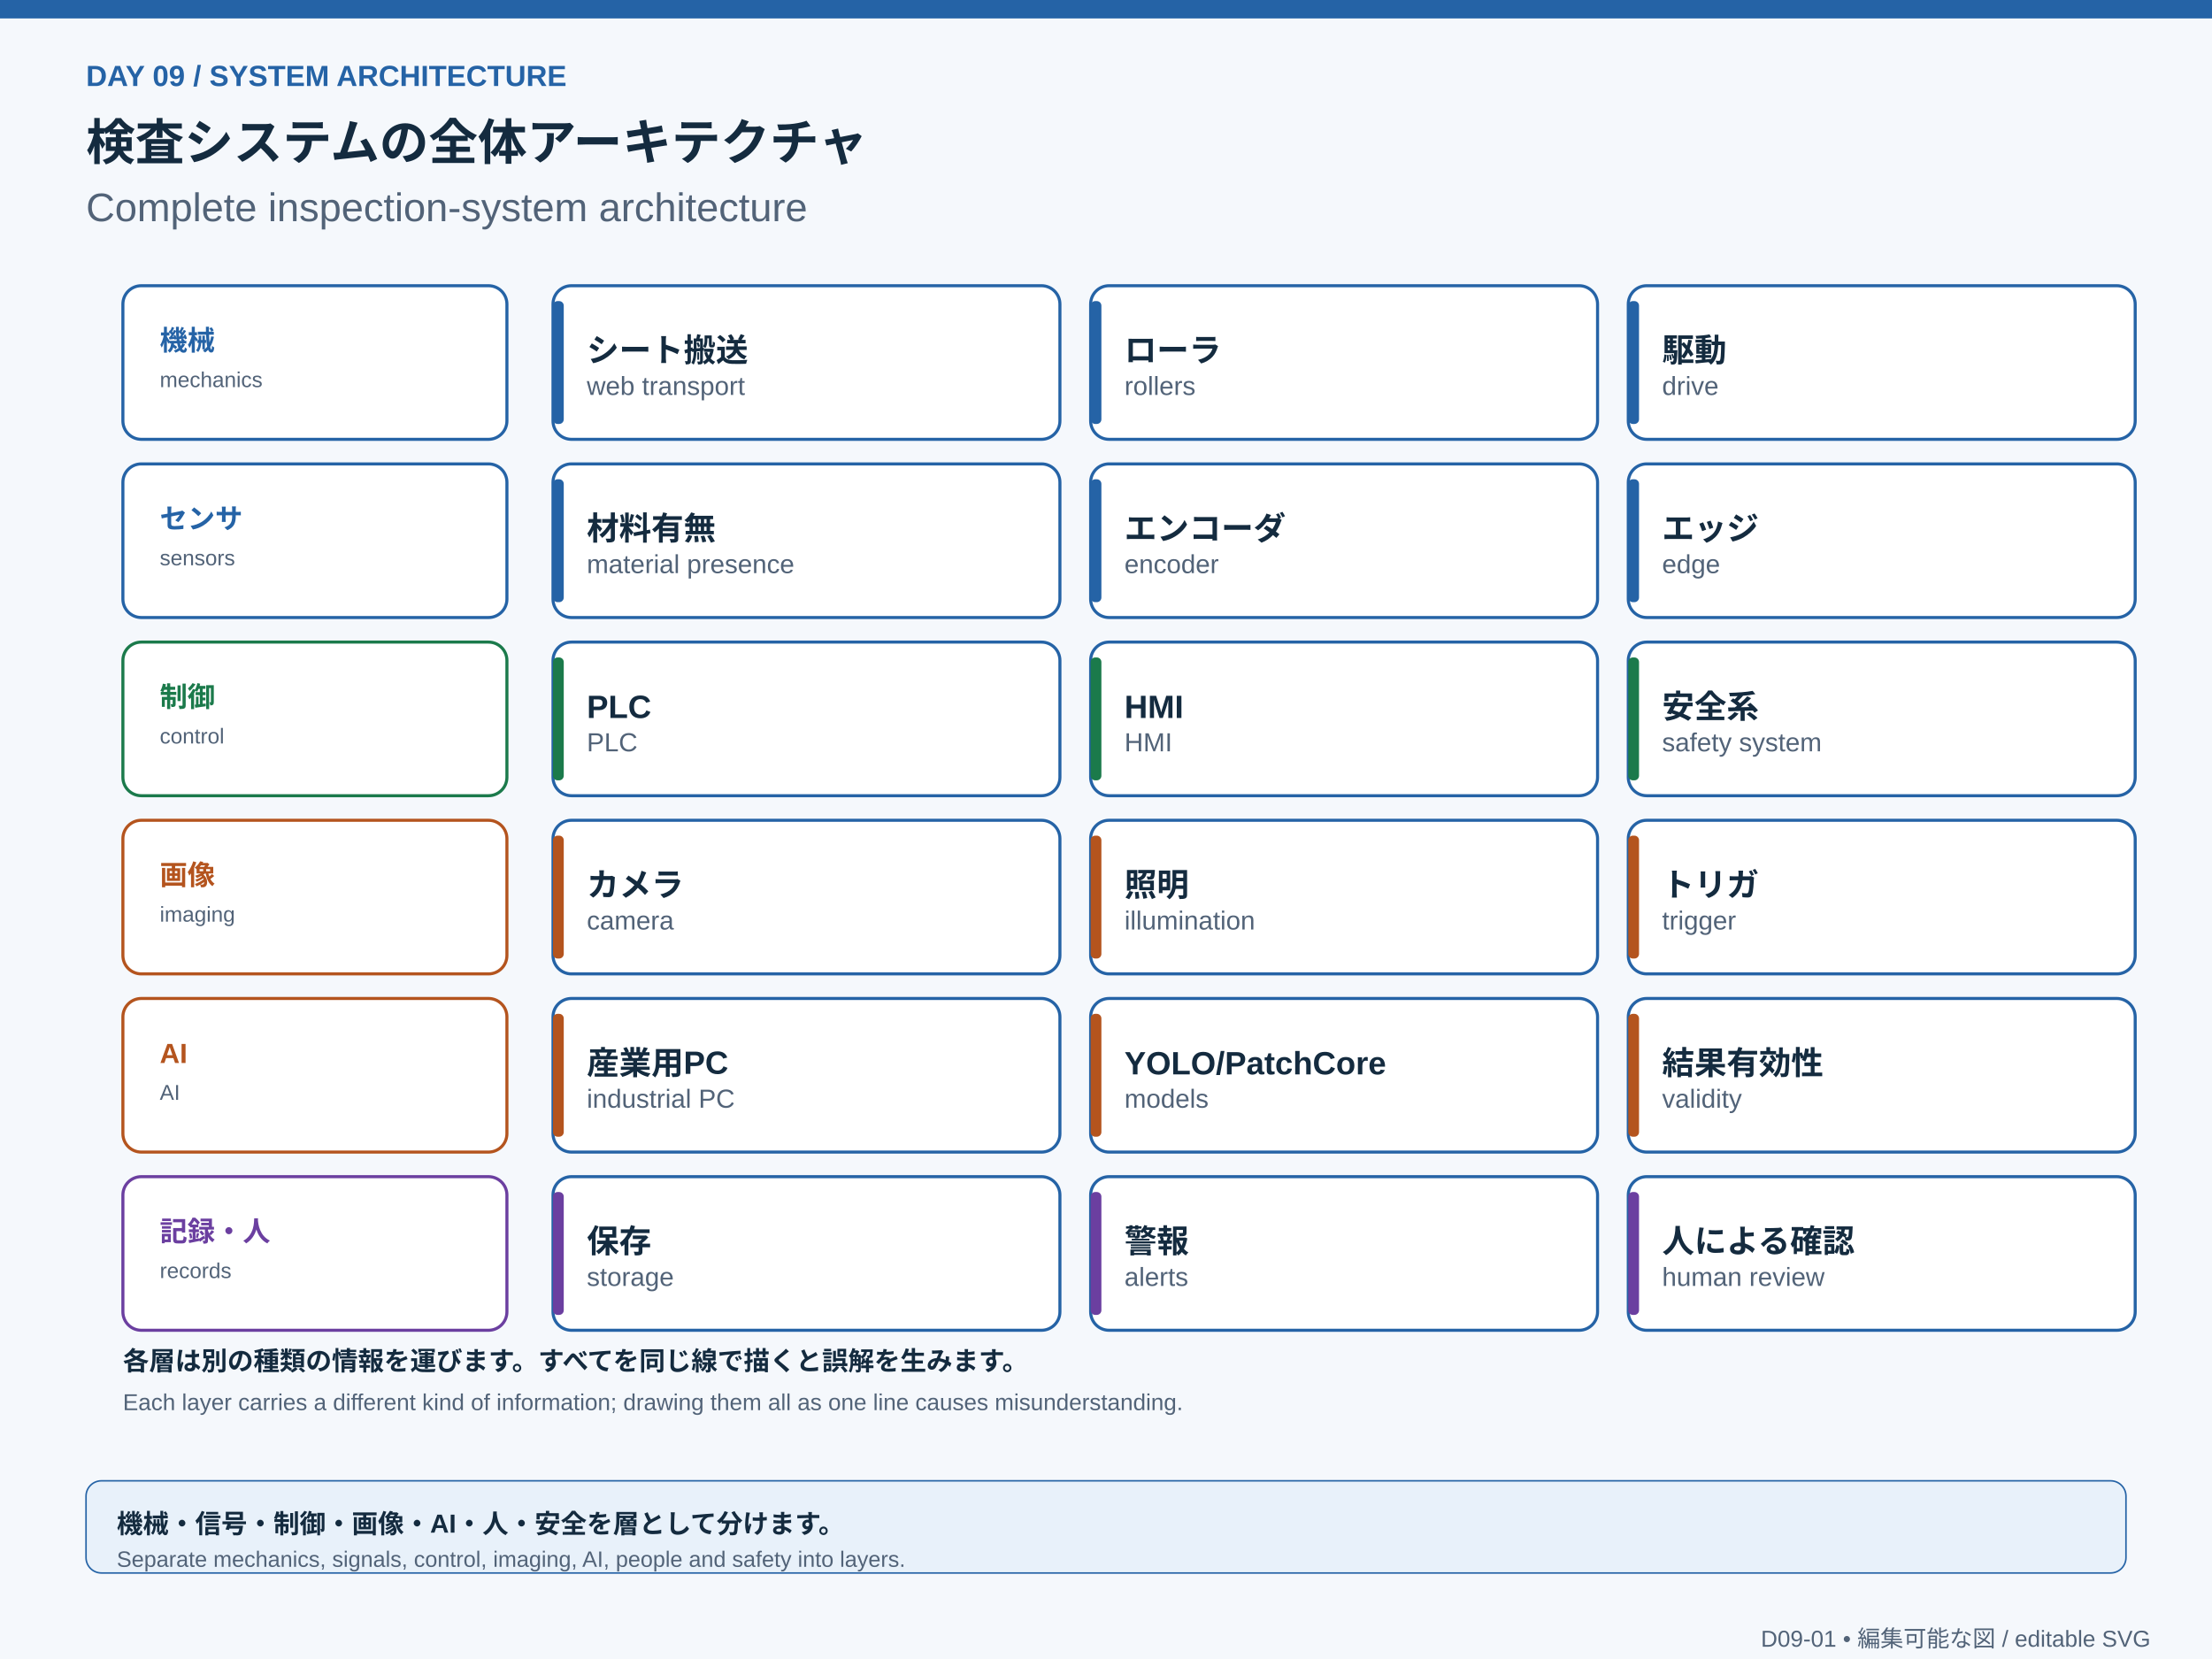
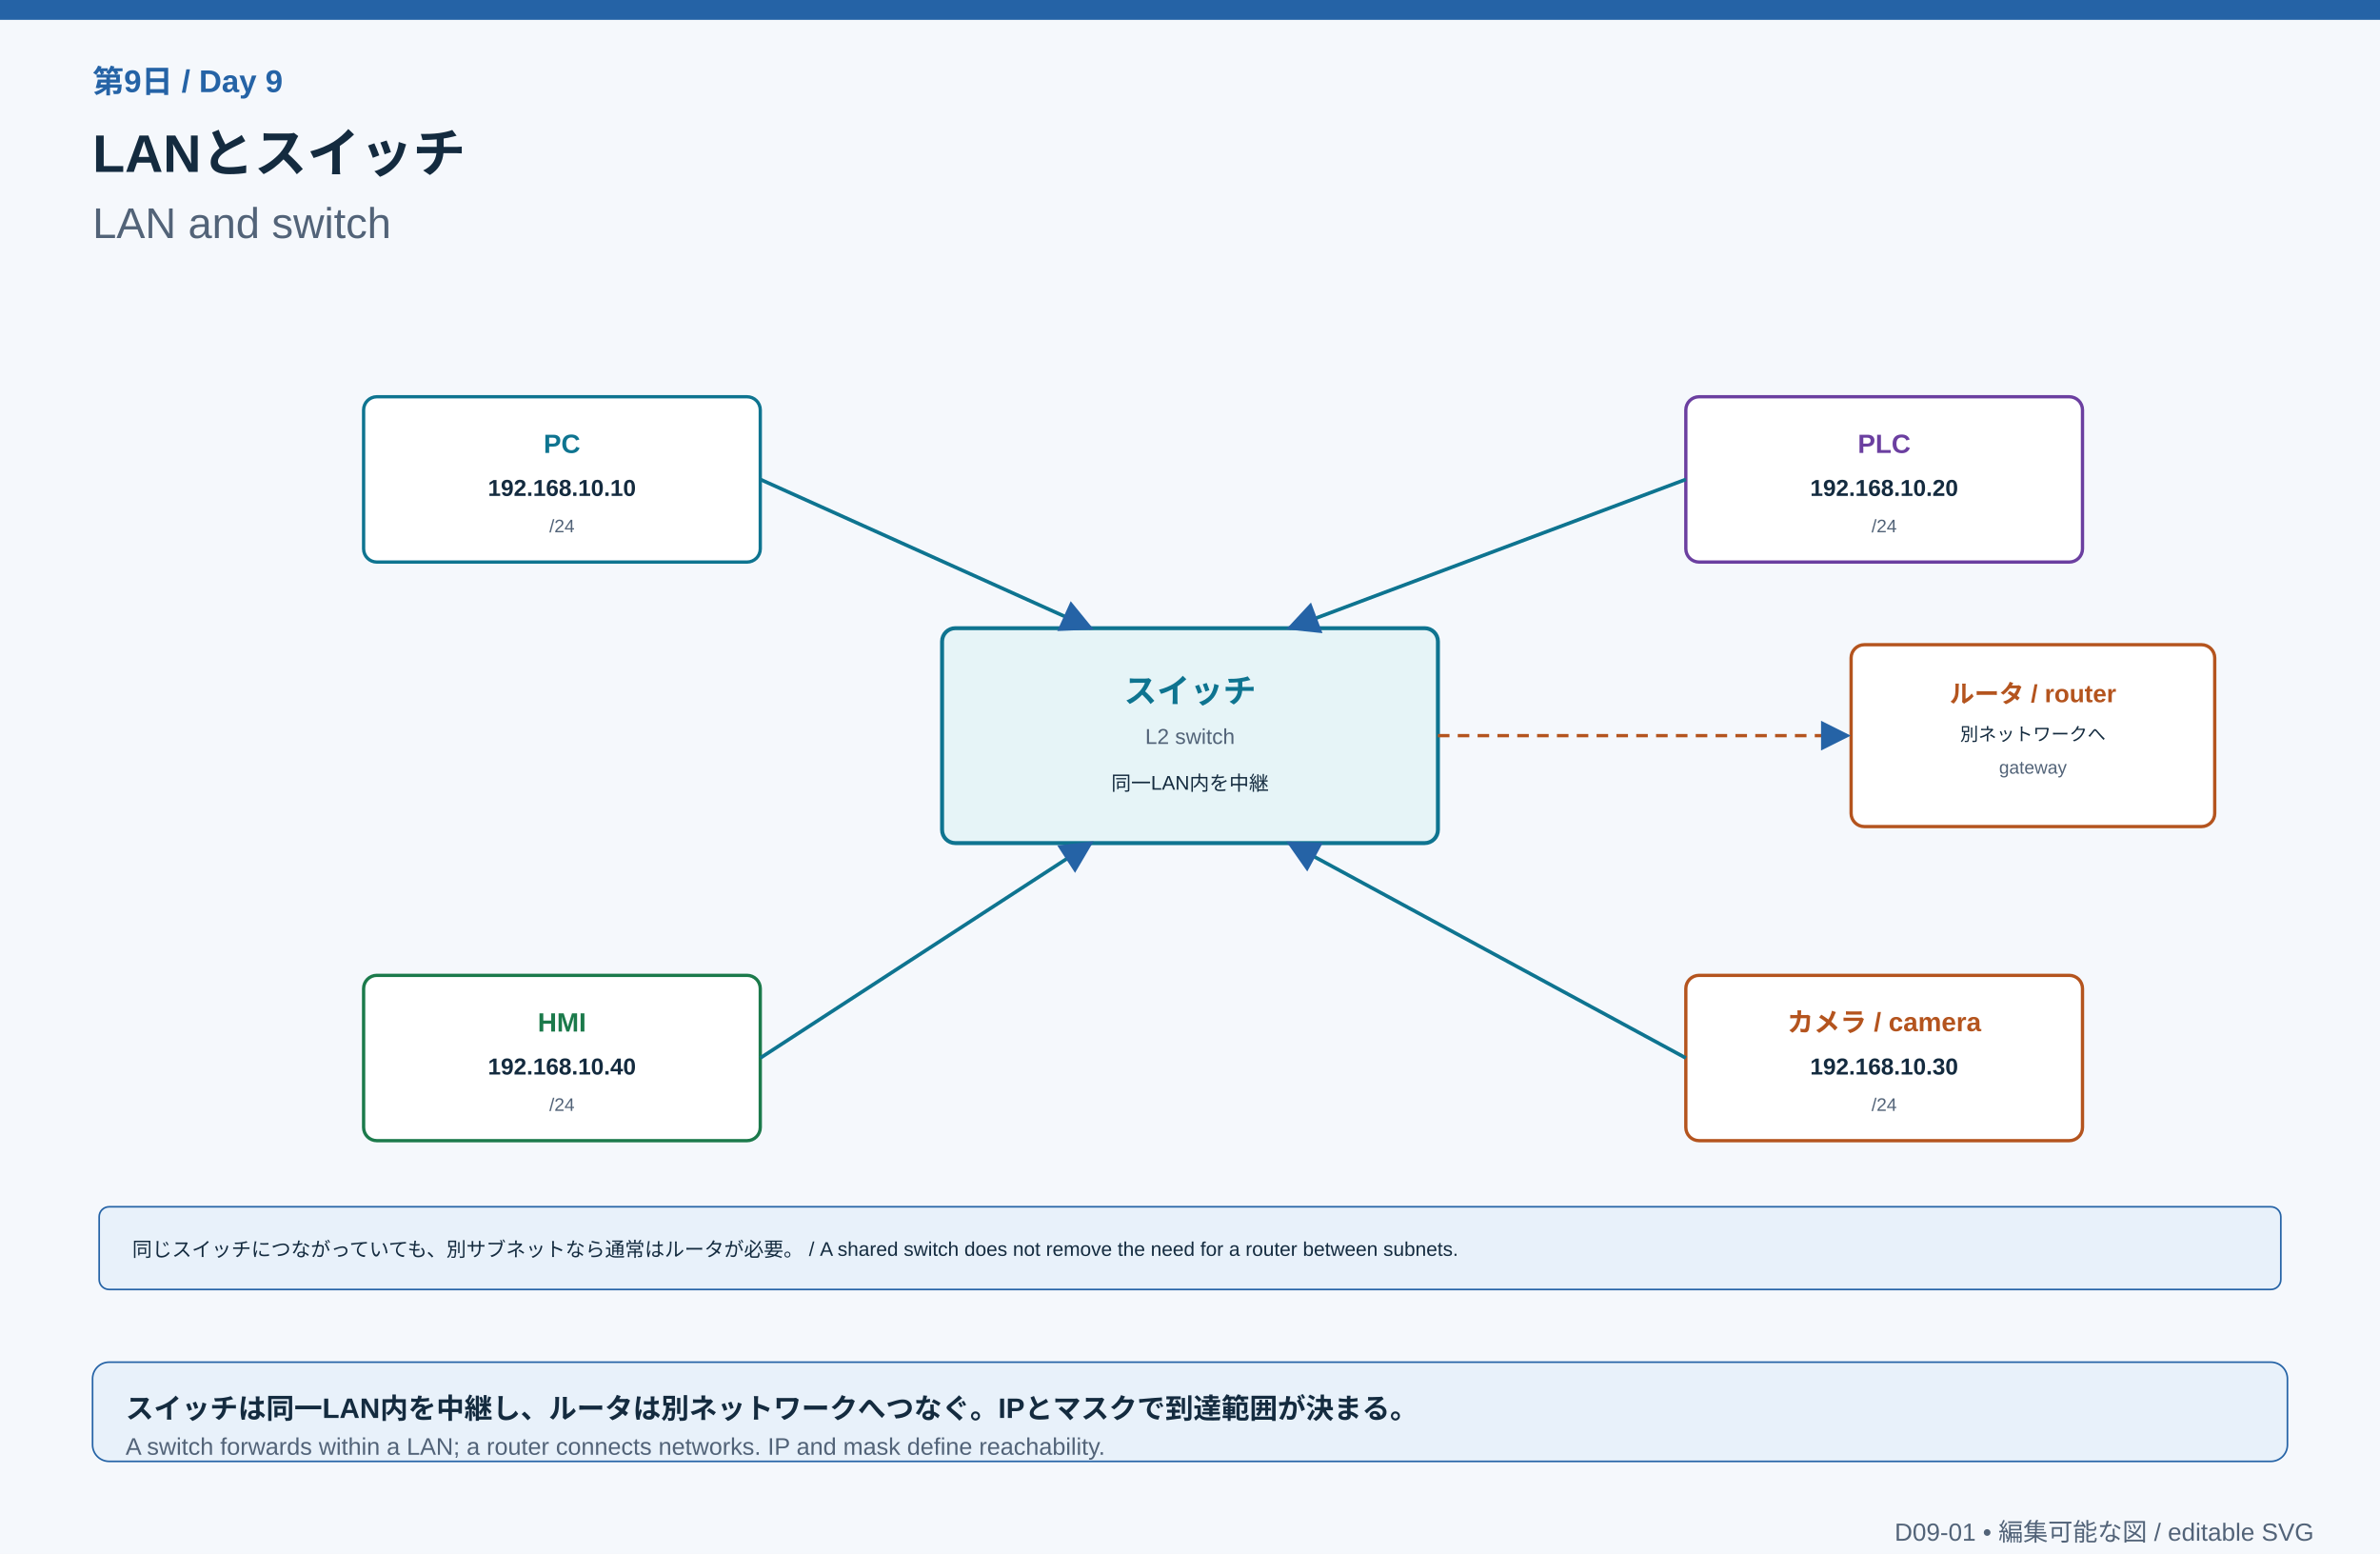
- <svg xmlns="http://www.w3.org/2000/svg" width="1440" height="1080" viewBox="0 0 1440 1080" role="img" aria-labelledby="title desc">
+ <svg xmlns="http://www.w3.org/2000/svg" width="1440" height="940" viewBox="0 0 1440 940" role="img" aria-labelledby="title desc">
  <defs>
    <marker id="arrow" viewBox="0 0 10 10" refX="9" refY="5" markerWidth="9" markerHeight="9" orient="auto">
      <path d="M0 0 10 5 0 10Z" fill="#2563A6" />
    </marker>
    <marker id="arrow-red" viewBox="0 0 10 10" refX="9" refY="5" markerWidth="9" markerHeight="9" orient="auto">
      <path d="M0 0 10 5 0 10Z" fill="#A32B2B" />
    </marker>
    <marker id="arrow-green" viewBox="0 0 10 10" refX="9" refY="5" markerWidth="9" markerHeight="9" orient="auto">
      <path d="M0 0 10 5 0 10Z" fill="#1B7A4B" />
    </marker>
  </defs>
-   <rect x="0" y="0" width="1440" height="1080" fill="#F5F8FC" />
+   <rect x="0" y="0" width="1440" height="940" fill="#F5F8FC" />
  <rect x="0" y="0" width="1440" height="12" fill="#2563A6" />
-   <text x="56.0" y="56.0" font-family="Arial, 'Noto Sans JP', 'Yu Gothic', Meiryo, sans-serif" font-size="19" fill="#2563A6" font-weight="700" text-anchor="start">DAY 09 / SYSTEM ARCHITECTURE</text>
-   <text x="56.0" y="104.0" font-family="Arial, 'Noto Sans JP', 'Yu Gothic', Meiryo, sans-serif" font-size="32" fill="#142B3F" font-weight="700" text-anchor="start">検査システムの全体アーキテクチャ</text>
-   <text x="56.0" y="144.0" font-family="Arial, 'Noto Sans JP', 'Yu Gothic', Meiryo, sans-serif" font-size="26" fill="#526378" font-weight="400" text-anchor="start">Complete inspection-system architecture</text>
-   <rect x="80.0" y="186.0" width="250.0" height="100.0" rx="12" fill="#FFFFFF" stroke="#2563A6" stroke-width="2" />
-   <text x="104.0" y="228.0" font-family="Arial, 'Noto Sans JP', 'Yu Gothic', Meiryo, sans-serif" font-size="18" fill="#2563A6" font-weight="700" text-anchor="start">機械</text>
-   <text x="104.0" y="252.0" font-family="Arial, 'Noto Sans JP', 'Yu Gothic', Meiryo, sans-serif" font-size="14" fill="#526378" font-weight="400" text-anchor="start">mechanics</text>
-   <rect x="360.0" y="186.0" width="330.0" height="100.0" rx="12" fill="#FFFFFF" stroke="#2563A6" stroke-width="2" />
-   <rect x="360.0" y="196.0" width="7.0" height="80.0" rx="3" fill="#2563A6" stroke="#2563A6" stroke-width="0" />
-   <text x="382.0" y="235.4" font-family="Arial, 'Noto Sans JP', 'Yu Gothic', Meiryo, sans-serif" font-size="21.0" fill="#142B3F" font-weight="700" text-anchor="start">シート搬送</text>
-   <text x="382.0" y="257.1" font-family="Arial, 'Noto Sans JP', 'Yu Gothic', Meiryo, sans-serif" font-size="17.0" fill="#526378" font-weight="400" text-anchor="start">web transport</text>
-   <rect x="710.0" y="186.0" width="330.0" height="100.0" rx="12" fill="#FFFFFF" stroke="#2563A6" stroke-width="2" />
-   <rect x="710.0" y="196.0" width="7.0" height="80.0" rx="3" fill="#2563A6" stroke="#2563A6" stroke-width="0" />
-   <text x="732.0" y="235.4" font-family="Arial, 'Noto Sans JP', 'Yu Gothic', Meiryo, sans-serif" font-size="21.0" fill="#142B3F" font-weight="700" text-anchor="start">ローラ</text>
-   <text x="732.0" y="257.1" font-family="Arial, 'Noto Sans JP', 'Yu Gothic', Meiryo, sans-serif" font-size="17.0" fill="#526378" font-weight="400" text-anchor="start">rollers</text>
-   <rect x="1060.0" y="186.0" width="330.0" height="100.0" rx="12" fill="#FFFFFF" stroke="#2563A6" stroke-width="2" />
-   <rect x="1060.0" y="196.0" width="7.0" height="80.0" rx="3" fill="#2563A6" stroke="#2563A6" stroke-width="0" />
-   <text x="1082.0" y="235.4" font-family="Arial, 'Noto Sans JP', 'Yu Gothic', Meiryo, sans-serif" font-size="21.0" fill="#142B3F" font-weight="700" text-anchor="start">駆動</text>
-   <text x="1082.0" y="257.1" font-family="Arial, 'Noto Sans JP', 'Yu Gothic', Meiryo, sans-serif" font-size="17.0" fill="#526378" font-weight="400" text-anchor="start">drive</text>
-   <rect x="80.0" y="302.0" width="250.0" height="100.0" rx="12" fill="#FFFFFF" stroke="#2563A6" stroke-width="2" />
-   <text x="104.0" y="344.0" font-family="Arial, 'Noto Sans JP', 'Yu Gothic', Meiryo, sans-serif" font-size="18" fill="#2563A6" font-weight="700" text-anchor="start">センサ</text>
-   <text x="104.0" y="368.0" font-family="Arial, 'Noto Sans JP', 'Yu Gothic', Meiryo, sans-serif" font-size="14" fill="#526378" font-weight="400" text-anchor="start">sensors</text>
-   <rect x="360.0" y="302.0" width="330.0" height="100.0" rx="12" fill="#FFFFFF" stroke="#2563A6" stroke-width="2" />
-   <rect x="360.0" y="312.0" width="7.0" height="80.0" rx="3" fill="#2563A6" stroke="#2563A6" stroke-width="0" />
-   <text x="382.0" y="351.4" font-family="Arial, 'Noto Sans JP', 'Yu Gothic', Meiryo, sans-serif" font-size="21.0" fill="#142B3F" font-weight="700" text-anchor="start">材料有無</text>
-   <text x="382.0" y="373.1" font-family="Arial, 'Noto Sans JP', 'Yu Gothic', Meiryo, sans-serif" font-size="17.0" fill="#526378" font-weight="400" text-anchor="start">material presence</text>
-   <rect x="710.0" y="302.0" width="330.0" height="100.0" rx="12" fill="#FFFFFF" stroke="#2563A6" stroke-width="2" />
-   <rect x="710.0" y="312.0" width="7.0" height="80.0" rx="3" fill="#2563A6" stroke="#2563A6" stroke-width="0" />
-   <text x="732.0" y="351.4" font-family="Arial, 'Noto Sans JP', 'Yu Gothic', Meiryo, sans-serif" font-size="21.0" fill="#142B3F" font-weight="700" text-anchor="start">エンコーダ</text>
-   <text x="732.0" y="373.1" font-family="Arial, 'Noto Sans JP', 'Yu Gothic', Meiryo, sans-serif" font-size="17.0" fill="#526378" font-weight="400" text-anchor="start">encoder</text>
-   <rect x="1060.0" y="302.0" width="330.0" height="100.0" rx="12" fill="#FFFFFF" stroke="#2563A6" stroke-width="2" />
-   <rect x="1060.0" y="312.0" width="7.0" height="80.0" rx="3" fill="#2563A6" stroke="#2563A6" stroke-width="0" />
-   <text x="1082.0" y="351.4" font-family="Arial, 'Noto Sans JP', 'Yu Gothic', Meiryo, sans-serif" font-size="21.0" fill="#142B3F" font-weight="700" text-anchor="start">エッジ</text>
-   <text x="1082.0" y="373.1" font-family="Arial, 'Noto Sans JP', 'Yu Gothic', Meiryo, sans-serif" font-size="17.0" fill="#526378" font-weight="400" text-anchor="start">edge</text>
-   <rect x="80.0" y="418.0" width="250.0" height="100.0" rx="12" fill="#FFFFFF" stroke="#1B7A4B" stroke-width="2" />
-   <text x="104.0" y="460.0" font-family="Arial, 'Noto Sans JP', 'Yu Gothic', Meiryo, sans-serif" font-size="18" fill="#1B7A4B" font-weight="700" text-anchor="start">制御</text>
-   <text x="104.0" y="484.0" font-family="Arial, 'Noto Sans JP', 'Yu Gothic', Meiryo, sans-serif" font-size="14" fill="#526378" font-weight="400" text-anchor="start">control</text>
-   <rect x="360.0" y="418.0" width="330.0" height="100.0" rx="12" fill="#FFFFFF" stroke="#2563A6" stroke-width="2" />
-   <rect x="360.0" y="428.0" width="7.0" height="80.0" rx="3" fill="#1B7A4B" stroke="#1B7A4B" stroke-width="0" />
-   <text x="382.0" y="467.4" font-family="Arial, 'Noto Sans JP', 'Yu Gothic', Meiryo, sans-serif" font-size="21.0" fill="#142B3F" font-weight="700" text-anchor="start">PLC</text>
-   <text x="382.0" y="489.1" font-family="Arial, 'Noto Sans JP', 'Yu Gothic', Meiryo, sans-serif" font-size="17.0" fill="#526378" font-weight="400" text-anchor="start">PLC</text>
-   <rect x="710.0" y="418.0" width="330.0" height="100.0" rx="12" fill="#FFFFFF" stroke="#2563A6" stroke-width="2" />
-   <rect x="710.0" y="428.0" width="7.0" height="80.0" rx="3" fill="#1B7A4B" stroke="#1B7A4B" stroke-width="0" />
-   <text x="732.0" y="467.4" font-family="Arial, 'Noto Sans JP', 'Yu Gothic', Meiryo, sans-serif" font-size="21.0" fill="#142B3F" font-weight="700" text-anchor="start">HMI</text>
-   <text x="732.0" y="489.1" font-family="Arial, 'Noto Sans JP', 'Yu Gothic', Meiryo, sans-serif" font-size="17.0" fill="#526378" font-weight="400" text-anchor="start">HMI</text>
-   <rect x="1060.0" y="418.0" width="330.0" height="100.0" rx="12" fill="#FFFFFF" stroke="#2563A6" stroke-width="2" />
-   <rect x="1060.0" y="428.0" width="7.0" height="80.0" rx="3" fill="#1B7A4B" stroke="#1B7A4B" stroke-width="0" />
-   <text x="1082.0" y="467.4" font-family="Arial, 'Noto Sans JP', 'Yu Gothic', Meiryo, sans-serif" font-size="21.0" fill="#142B3F" font-weight="700" text-anchor="start">安全系</text>
-   <text x="1082.0" y="489.1" font-family="Arial, 'Noto Sans JP', 'Yu Gothic', Meiryo, sans-serif" font-size="17.0" fill="#526378" font-weight="400" text-anchor="start">safety system</text>
-   <rect x="80.0" y="534.0" width="250.0" height="100.0" rx="12" fill="#FFFFFF" stroke="#B4541E" stroke-width="2" />
-   <text x="104.0" y="576.0" font-family="Arial, 'Noto Sans JP', 'Yu Gothic', Meiryo, sans-serif" font-size="18" fill="#B4541E" font-weight="700" text-anchor="start">画像</text>
-   <text x="104.0" y="600.0" font-family="Arial, 'Noto Sans JP', 'Yu Gothic', Meiryo, sans-serif" font-size="14" fill="#526378" font-weight="400" text-anchor="start">imaging</text>
-   <rect x="360.0" y="534.0" width="330.0" height="100.0" rx="12" fill="#FFFFFF" stroke="#2563A6" stroke-width="2" />
-   <rect x="360.0" y="544.0" width="7.0" height="80.0" rx="3" fill="#B4541E" stroke="#B4541E" stroke-width="0" />
-   <text x="382.0" y="583.4" font-family="Arial, 'Noto Sans JP', 'Yu Gothic', Meiryo, sans-serif" font-size="21.0" fill="#142B3F" font-weight="700" text-anchor="start">カメラ</text>
-   <text x="382.0" y="605.1" font-family="Arial, 'Noto Sans JP', 'Yu Gothic', Meiryo, sans-serif" font-size="17.0" fill="#526378" font-weight="400" text-anchor="start">camera</text>
-   <rect x="710.0" y="534.0" width="330.0" height="100.0" rx="12" fill="#FFFFFF" stroke="#2563A6" stroke-width="2" />
-   <rect x="710.0" y="544.0" width="7.0" height="80.0" rx="3" fill="#B4541E" stroke="#B4541E" stroke-width="0" />
-   <text x="732.0" y="583.4" font-family="Arial, 'Noto Sans JP', 'Yu Gothic', Meiryo, sans-serif" font-size="21.0" fill="#142B3F" font-weight="700" text-anchor="start">照明</text>
-   <text x="732.0" y="605.1" font-family="Arial, 'Noto Sans JP', 'Yu Gothic', Meiryo, sans-serif" font-size="17.0" fill="#526378" font-weight="400" text-anchor="start">illumination</text>
-   <rect x="1060.0" y="534.0" width="330.0" height="100.0" rx="12" fill="#FFFFFF" stroke="#2563A6" stroke-width="2" />
-   <rect x="1060.0" y="544.0" width="7.0" height="80.0" rx="3" fill="#B4541E" stroke="#B4541E" stroke-width="0" />
-   <text x="1082.0" y="583.4" font-family="Arial, 'Noto Sans JP', 'Yu Gothic', Meiryo, sans-serif" font-size="21.0" fill="#142B3F" font-weight="700" text-anchor="start">トリガ</text>
-   <text x="1082.0" y="605.1" font-family="Arial, 'Noto Sans JP', 'Yu Gothic', Meiryo, sans-serif" font-size="17.0" fill="#526378" font-weight="400" text-anchor="start">trigger</text>
-   <rect x="80.0" y="650.0" width="250.0" height="100.0" rx="12" fill="#FFFFFF" stroke="#B4541E" stroke-width="2" />
-   <text x="104.0" y="692.0" font-family="Arial, 'Noto Sans JP', 'Yu Gothic', Meiryo, sans-serif" font-size="18" fill="#B4541E" font-weight="700" text-anchor="start">AI</text>
-   <text x="104.0" y="716.0" font-family="Arial, 'Noto Sans JP', 'Yu Gothic', Meiryo, sans-serif" font-size="14" fill="#526378" font-weight="400" text-anchor="start">AI</text>
-   <rect x="360.0" y="650.0" width="330.0" height="100.0" rx="12" fill="#FFFFFF" stroke="#2563A6" stroke-width="2" />
-   <rect x="360.0" y="660.0" width="7.0" height="80.0" rx="3" fill="#B4541E" stroke="#B4541E" stroke-width="0" />
-   <text x="382.0" y="699.4" font-family="Arial, 'Noto Sans JP', 'Yu Gothic', Meiryo, sans-serif" font-size="21.0" fill="#142B3F" font-weight="700" text-anchor="start">産業用PC</text>
-   <text x="382.0" y="721.1" font-family="Arial, 'Noto Sans JP', 'Yu Gothic', Meiryo, sans-serif" font-size="17.0" fill="#526378" font-weight="400" text-anchor="start">industrial PC</text>
-   <rect x="710.0" y="650.0" width="330.0" height="100.0" rx="12" fill="#FFFFFF" stroke="#2563A6" stroke-width="2" />
-   <rect x="710.0" y="660.0" width="7.0" height="80.0" rx="3" fill="#B4541E" stroke="#B4541E" stroke-width="0" />
-   <text x="732.0" y="699.4" font-family="Arial, 'Noto Sans JP', 'Yu Gothic', Meiryo, sans-serif" font-size="21.0" fill="#142B3F" font-weight="700" text-anchor="start">YOLO/PatchCore</text>
-   <text x="732.0" y="721.1" font-family="Arial, 'Noto Sans JP', 'Yu Gothic', Meiryo, sans-serif" font-size="17.0" fill="#526378" font-weight="400" text-anchor="start">models</text>
-   <rect x="1060.0" y="650.0" width="330.0" height="100.0" rx="12" fill="#FFFFFF" stroke="#2563A6" stroke-width="2" />
-   <rect x="1060.0" y="660.0" width="7.0" height="80.0" rx="3" fill="#B4541E" stroke="#B4541E" stroke-width="0" />
-   <text x="1082.0" y="699.4" font-family="Arial, 'Noto Sans JP', 'Yu Gothic', Meiryo, sans-serif" font-size="21.0" fill="#142B3F" font-weight="700" text-anchor="start">結果有効性</text>
-   <text x="1082.0" y="721.1" font-family="Arial, 'Noto Sans JP', 'Yu Gothic', Meiryo, sans-serif" font-size="17.0" fill="#526378" font-weight="400" text-anchor="start">validity</text>
-   <rect x="80.0" y="766.0" width="250.0" height="100.0" rx="12" fill="#FFFFFF" stroke="#6B3FA0" stroke-width="2" />
-   <text x="104.0" y="808.0" font-family="Arial, 'Noto Sans JP', 'Yu Gothic', Meiryo, sans-serif" font-size="18" fill="#6B3FA0" font-weight="700" text-anchor="start">記録・人</text>
-   <text x="104.0" y="832.0" font-family="Arial, 'Noto Sans JP', 'Yu Gothic', Meiryo, sans-serif" font-size="14" fill="#526378" font-weight="400" text-anchor="start">records</text>
-   <rect x="360.0" y="766.0" width="330.0" height="100.0" rx="12" fill="#FFFFFF" stroke="#2563A6" stroke-width="2" />
-   <rect x="360.0" y="776.0" width="7.0" height="80.0" rx="3" fill="#6B3FA0" stroke="#6B3FA0" stroke-width="0" />
-   <text x="382.0" y="815.4" font-family="Arial, 'Noto Sans JP', 'Yu Gothic', Meiryo, sans-serif" font-size="21.0" fill="#142B3F" font-weight="700" text-anchor="start">保存</text>
-   <text x="382.0" y="837.1" font-family="Arial, 'Noto Sans JP', 'Yu Gothic', Meiryo, sans-serif" font-size="17.0" fill="#526378" font-weight="400" text-anchor="start">storage</text>
-   <rect x="710.0" y="766.0" width="330.0" height="100.0" rx="12" fill="#FFFFFF" stroke="#2563A6" stroke-width="2" />
-   <rect x="710.0" y="776.0" width="7.0" height="80.0" rx="3" fill="#6B3FA0" stroke="#6B3FA0" stroke-width="0" />
-   <text x="732.0" y="815.4" font-family="Arial, 'Noto Sans JP', 'Yu Gothic', Meiryo, sans-serif" font-size="21.0" fill="#142B3F" font-weight="700" text-anchor="start">警報</text>
-   <text x="732.0" y="837.1" font-family="Arial, 'Noto Sans JP', 'Yu Gothic', Meiryo, sans-serif" font-size="17.0" fill="#526378" font-weight="400" text-anchor="start">alerts</text>
-   <rect x="1060.0" y="766.0" width="330.0" height="100.0" rx="12" fill="#FFFFFF" stroke="#2563A6" stroke-width="2" />
-   <rect x="1060.0" y="776.0" width="7.0" height="80.0" rx="3" fill="#6B3FA0" stroke="#6B3FA0" stroke-width="0" />
-   <text x="1082.0" y="815.4" font-family="Arial, 'Noto Sans JP', 'Yu Gothic', Meiryo, sans-serif" font-size="21.0" fill="#142B3F" font-weight="700" text-anchor="start">人による確認</text>
-   <text x="1082.0" y="837.1" font-family="Arial, 'Noto Sans JP', 'Yu Gothic', Meiryo, sans-serif" font-size="17.0" fill="#526378" font-weight="400" text-anchor="start">human review</text>
-   <text x="80.0" y="892.0" font-family="Arial, 'Noto Sans JP', 'Yu Gothic', Meiryo, sans-serif" font-size="17" fill="#142B3F" font-weight="700" text-anchor="start">各層は別の種類の情報を運びます。すべてを同じ線で描くと誤解を生みます。</text>
-   <text x="80.0" y="918.0" font-family="Arial, 'Noto Sans JP', 'Yu Gothic', Meiryo, sans-serif" font-size="15" fill="#526378" font-weight="400" text-anchor="start">Each layer carries a different kind of information; drawing them all as one line causes misunderstanding.</text>
-   <rect x="56.0" y="964.0" width="1328.0" height="60.0" rx="10" fill="#E8F1FA" stroke="#2563A6" stroke-width="1" />
-   <text x="76.0" y="998.0" font-family="Arial, 'Noto Sans JP', 'Yu Gothic', Meiryo, sans-serif" font-size="17.0" fill="#142B3F" font-weight="700" text-anchor="start">機械・信号・制御・画像・AI・人・安全を層として分けます。</text>
-   <text x="76.0" y="1020.0" font-family="Arial, 'Noto Sans JP', 'Yu Gothic', Meiryo, sans-serif" font-size="14.5" fill="#526378" font-weight="400" text-anchor="start">Separate mechanics, signals, control, imaging, AI, people and safety into layers.</text>
-   <text x="1400" y="1072" font-family="Arial, 'Noto Sans JP', 'Yu Gothic', Meiryo, sans-serif" font-size="15" fill="#526378" text-anchor="end">D09-01 • 編集可能な図 / editable SVG</text>
+   <text x="56.0" y="56.0" font-family="Arial, 'Noto Sans JP', 'Yu Gothic', Meiryo, sans-serif" font-size="19" fill="#2563A6" font-weight="700" text-anchor="start">第9日 / Day 9</text>
+   <text x="56.0" y="104.0" font-family="Arial, 'Noto Sans JP', 'Yu Gothic', Meiryo, sans-serif" font-size="32" fill="#142B3F" font-weight="700" text-anchor="start">LANとスイッチ</text>
+   <text x="56.0" y="144.0" font-family="Arial, 'Noto Sans JP', 'Yu Gothic', Meiryo, sans-serif" font-size="26" fill="#526378" font-weight="400" text-anchor="start">LAN and switch</text>
+   <rect x="570.0" y="380.0" width="300.0" height="130.0" rx="8" fill="#E6F4F7" stroke="#0E7490" stroke-width="2.4" />
+   <text x="720.0" y="425.0" font-family="Arial, 'Noto Sans JP', 'Yu Gothic', Meiryo, sans-serif" font-size="20" fill="#0E7490" font-weight="700" text-anchor="middle">スイッチ</text>
+   <text x="720.0" y="450.0" font-family="Arial, 'Noto Sans JP', 'Yu Gothic', Meiryo, sans-serif" font-size="13" fill="#526378" font-weight="400" text-anchor="middle">L2 switch</text>
+   <text x="720.0" y="478.0" font-family="Arial, 'Noto Sans JP', 'Yu Gothic', Meiryo, sans-serif" font-size="12" fill="#142B3F" font-weight="400" text-anchor="middle">同一LAN内を中継</text>
+   <rect x="220.0" y="240.0" width="240.0" height="100.0" rx="8" fill="#FFFFFF" stroke="#0E7490" stroke-width="2" />
+   <text x="340.0" y="274.0" font-family="Arial, 'Noto Sans JP', 'Yu Gothic', Meiryo, sans-serif" font-size="16" fill="#0E7490" font-weight="700" text-anchor="middle">PC</text>
+   <text x="340.0" y="300.0" font-family="Arial, 'Noto Sans JP', 'Yu Gothic', Meiryo, sans-serif" font-size="14" fill="#142B3F" font-weight="600" text-anchor="middle">192.168.10.10</text>
+   <text x="340.0" y="322.0" font-family="Arial, 'Noto Sans JP', 'Yu Gothic', Meiryo, sans-serif" font-size="11" fill="#526378" font-weight="400" text-anchor="middle">/24</text>
+   <rect x="1020.0" y="240.0" width="240.0" height="100.0" rx="8" fill="#FFFFFF" stroke="#6B3FA0" stroke-width="2" />
+   <text x="1140.0" y="274.0" font-family="Arial, 'Noto Sans JP', 'Yu Gothic', Meiryo, sans-serif" font-size="16" fill="#6B3FA0" font-weight="700" text-anchor="middle">PLC</text>
+   <text x="1140.0" y="300.0" font-family="Arial, 'Noto Sans JP', 'Yu Gothic', Meiryo, sans-serif" font-size="14" fill="#142B3F" font-weight="600" text-anchor="middle">192.168.10.20</text>
+   <text x="1140.0" y="322.0" font-family="Arial, 'Noto Sans JP', 'Yu Gothic', Meiryo, sans-serif" font-size="11" fill="#526378" font-weight="400" text-anchor="middle">/24</text>
+   <rect x="220.0" y="590.0" width="240.0" height="100.0" rx="8" fill="#FFFFFF" stroke="#1B7A4B" stroke-width="2" />
+   <text x="340.0" y="624.0" font-family="Arial, 'Noto Sans JP', 'Yu Gothic', Meiryo, sans-serif" font-size="16" fill="#1B7A4B" font-weight="700" text-anchor="middle">HMI</text>
+   <text x="340.0" y="650.0" font-family="Arial, 'Noto Sans JP', 'Yu Gothic', Meiryo, sans-serif" font-size="14" fill="#142B3F" font-weight="600" text-anchor="middle">192.168.10.40</text>
+   <text x="340.0" y="672.0" font-family="Arial, 'Noto Sans JP', 'Yu Gothic', Meiryo, sans-serif" font-size="11" fill="#526378" font-weight="400" text-anchor="middle">/24</text>
+   <rect x="1020.0" y="590.0" width="240.0" height="100.0" rx="8" fill="#FFFFFF" stroke="#B4541E" stroke-width="2" />
+   <text x="1140.0" y="624.0" font-family="Arial, 'Noto Sans JP', 'Yu Gothic', Meiryo, sans-serif" font-size="16" fill="#B4541E" font-weight="700" text-anchor="middle">カメラ / camera</text>
+   <text x="1140.0" y="650.0" font-family="Arial, 'Noto Sans JP', 'Yu Gothic', Meiryo, sans-serif" font-size="14" fill="#142B3F" font-weight="600" text-anchor="middle">192.168.10.30</text>
+   <text x="1140.0" y="672.0" font-family="Arial, 'Noto Sans JP', 'Yu Gothic', Meiryo, sans-serif" font-size="11" fill="#526378" font-weight="400" text-anchor="middle">/24</text>
+   <path d="M460.0 290.0 L660.0 380.0" fill="none" stroke="#0E7490" stroke-width="2.2" marker-end="url(#arrow)" />
+   <path d="M1020.0 290.0 L780.0 380.0" fill="none" stroke="#0E7490" stroke-width="2.2" marker-end="url(#arrow)" />
+   <path d="M460.0 640.0 L660.0 510.0" fill="none" stroke="#0E7490" stroke-width="2.2" marker-end="url(#arrow)" />
+   <path d="M1020.0 640.0 L780.0 510.0" fill="none" stroke="#0E7490" stroke-width="2.2" marker-end="url(#arrow)" />
+   <rect x="1120.0" y="390.0" width="220.0" height="110.0" rx="8" fill="#FFFFFF" stroke="#B4541E" stroke-width="2" />
+   <text x="1230.0" y="425.0" font-family="Arial, 'Noto Sans JP', 'Yu Gothic', Meiryo, sans-serif" font-size="15" fill="#B4541E" font-weight="700" text-anchor="middle">ルータ / router</text>
+   <text x="1230.0" y="448.0" font-family="Arial, 'Noto Sans JP', 'Yu Gothic', Meiryo, sans-serif" font-size="11" fill="#142B3F" font-weight="400" text-anchor="middle">別ネットワークへ</text>
+   <text x="1230.0" y="468.0" font-family="Arial, 'Noto Sans JP', 'Yu Gothic', Meiryo, sans-serif" font-size="11" fill="#526378" font-weight="400" text-anchor="middle">gateway</text>
+   <path d="M870.0 445.0 L1118.0 445.0" fill="none" stroke="#B4541E" stroke-width="2" stroke-dasharray="7 5" marker-end="url(#arrow)" />
+   <rect x="60.0" y="730.0" width="1320.0" height="50.0" rx="6" fill="#E8F1FA" stroke="#2563A6" stroke-width="1" />
+   <text x="80.0" y="760.0" font-family="Arial, 'Noto Sans JP', 'Yu Gothic', Meiryo, sans-serif" font-size="12" fill="#142B3F" font-weight="400" text-anchor="start">同じスイッチにつながっていても、別サブネットなら通常はルータが必要。 / A shared switch does not remove the need for a router between subnets.</text>
+   <rect x="56.0" y="824.0" width="1328.0" height="60.0" rx="10" fill="#E8F1FA" stroke="#2563A6" stroke-width="1" />
+   <text x="76.0" y="858.0" font-family="Arial, 'Noto Sans JP', 'Yu Gothic', Meiryo, sans-serif" font-size="17.0" fill="#142B3F" font-weight="700" text-anchor="start">スイッチは同一LAN内を中継し、ルータは別ネットワークへつなぐ。IPとマスクで到達範囲が決まる。</text>
+   <text x="76.0" y="880.0" font-family="Arial, 'Noto Sans JP', 'Yu Gothic', Meiryo, sans-serif" font-size="14.5" fill="#526378" font-weight="400" text-anchor="start">A switch forwards within a LAN; a router connects networks. IP and mask define reachability.</text>
+   <text x="1400" y="932" font-family="Arial, 'Noto Sans JP', 'Yu Gothic', Meiryo, sans-serif" font-size="15" fill="#526378" text-anchor="end">D09-01 • 編集可能な図 / editable SVG</text>
</svg>
